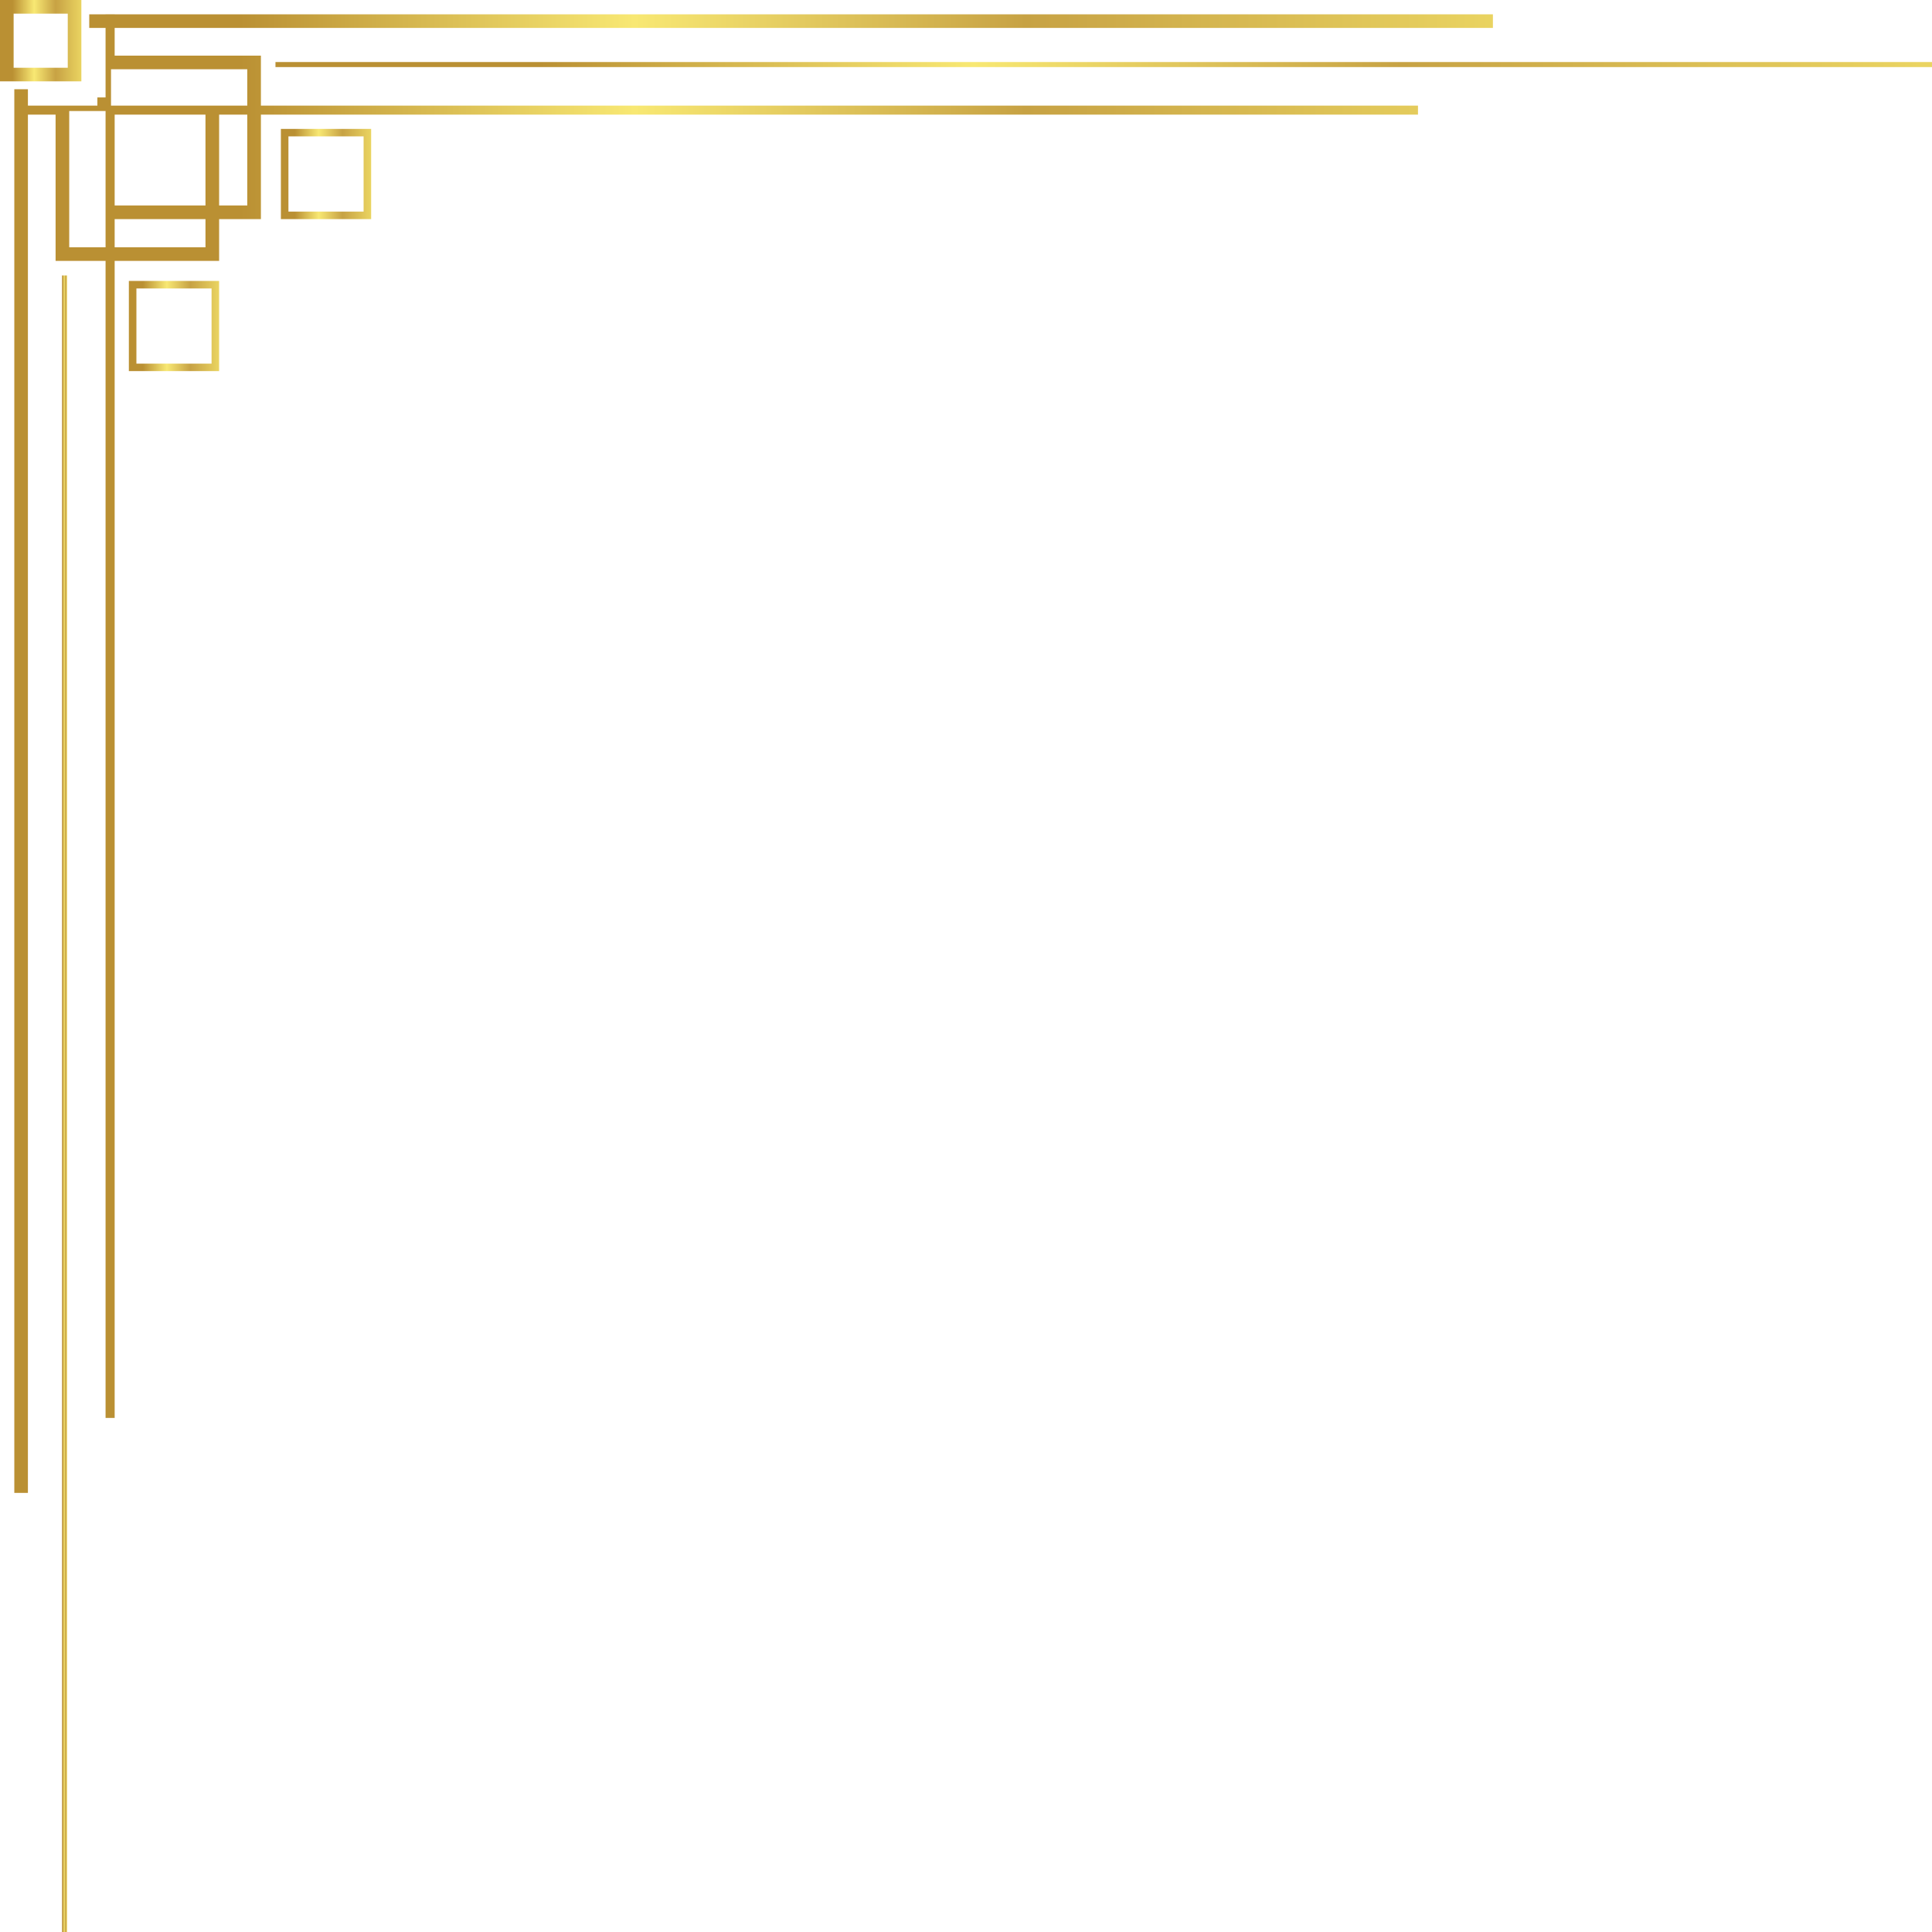
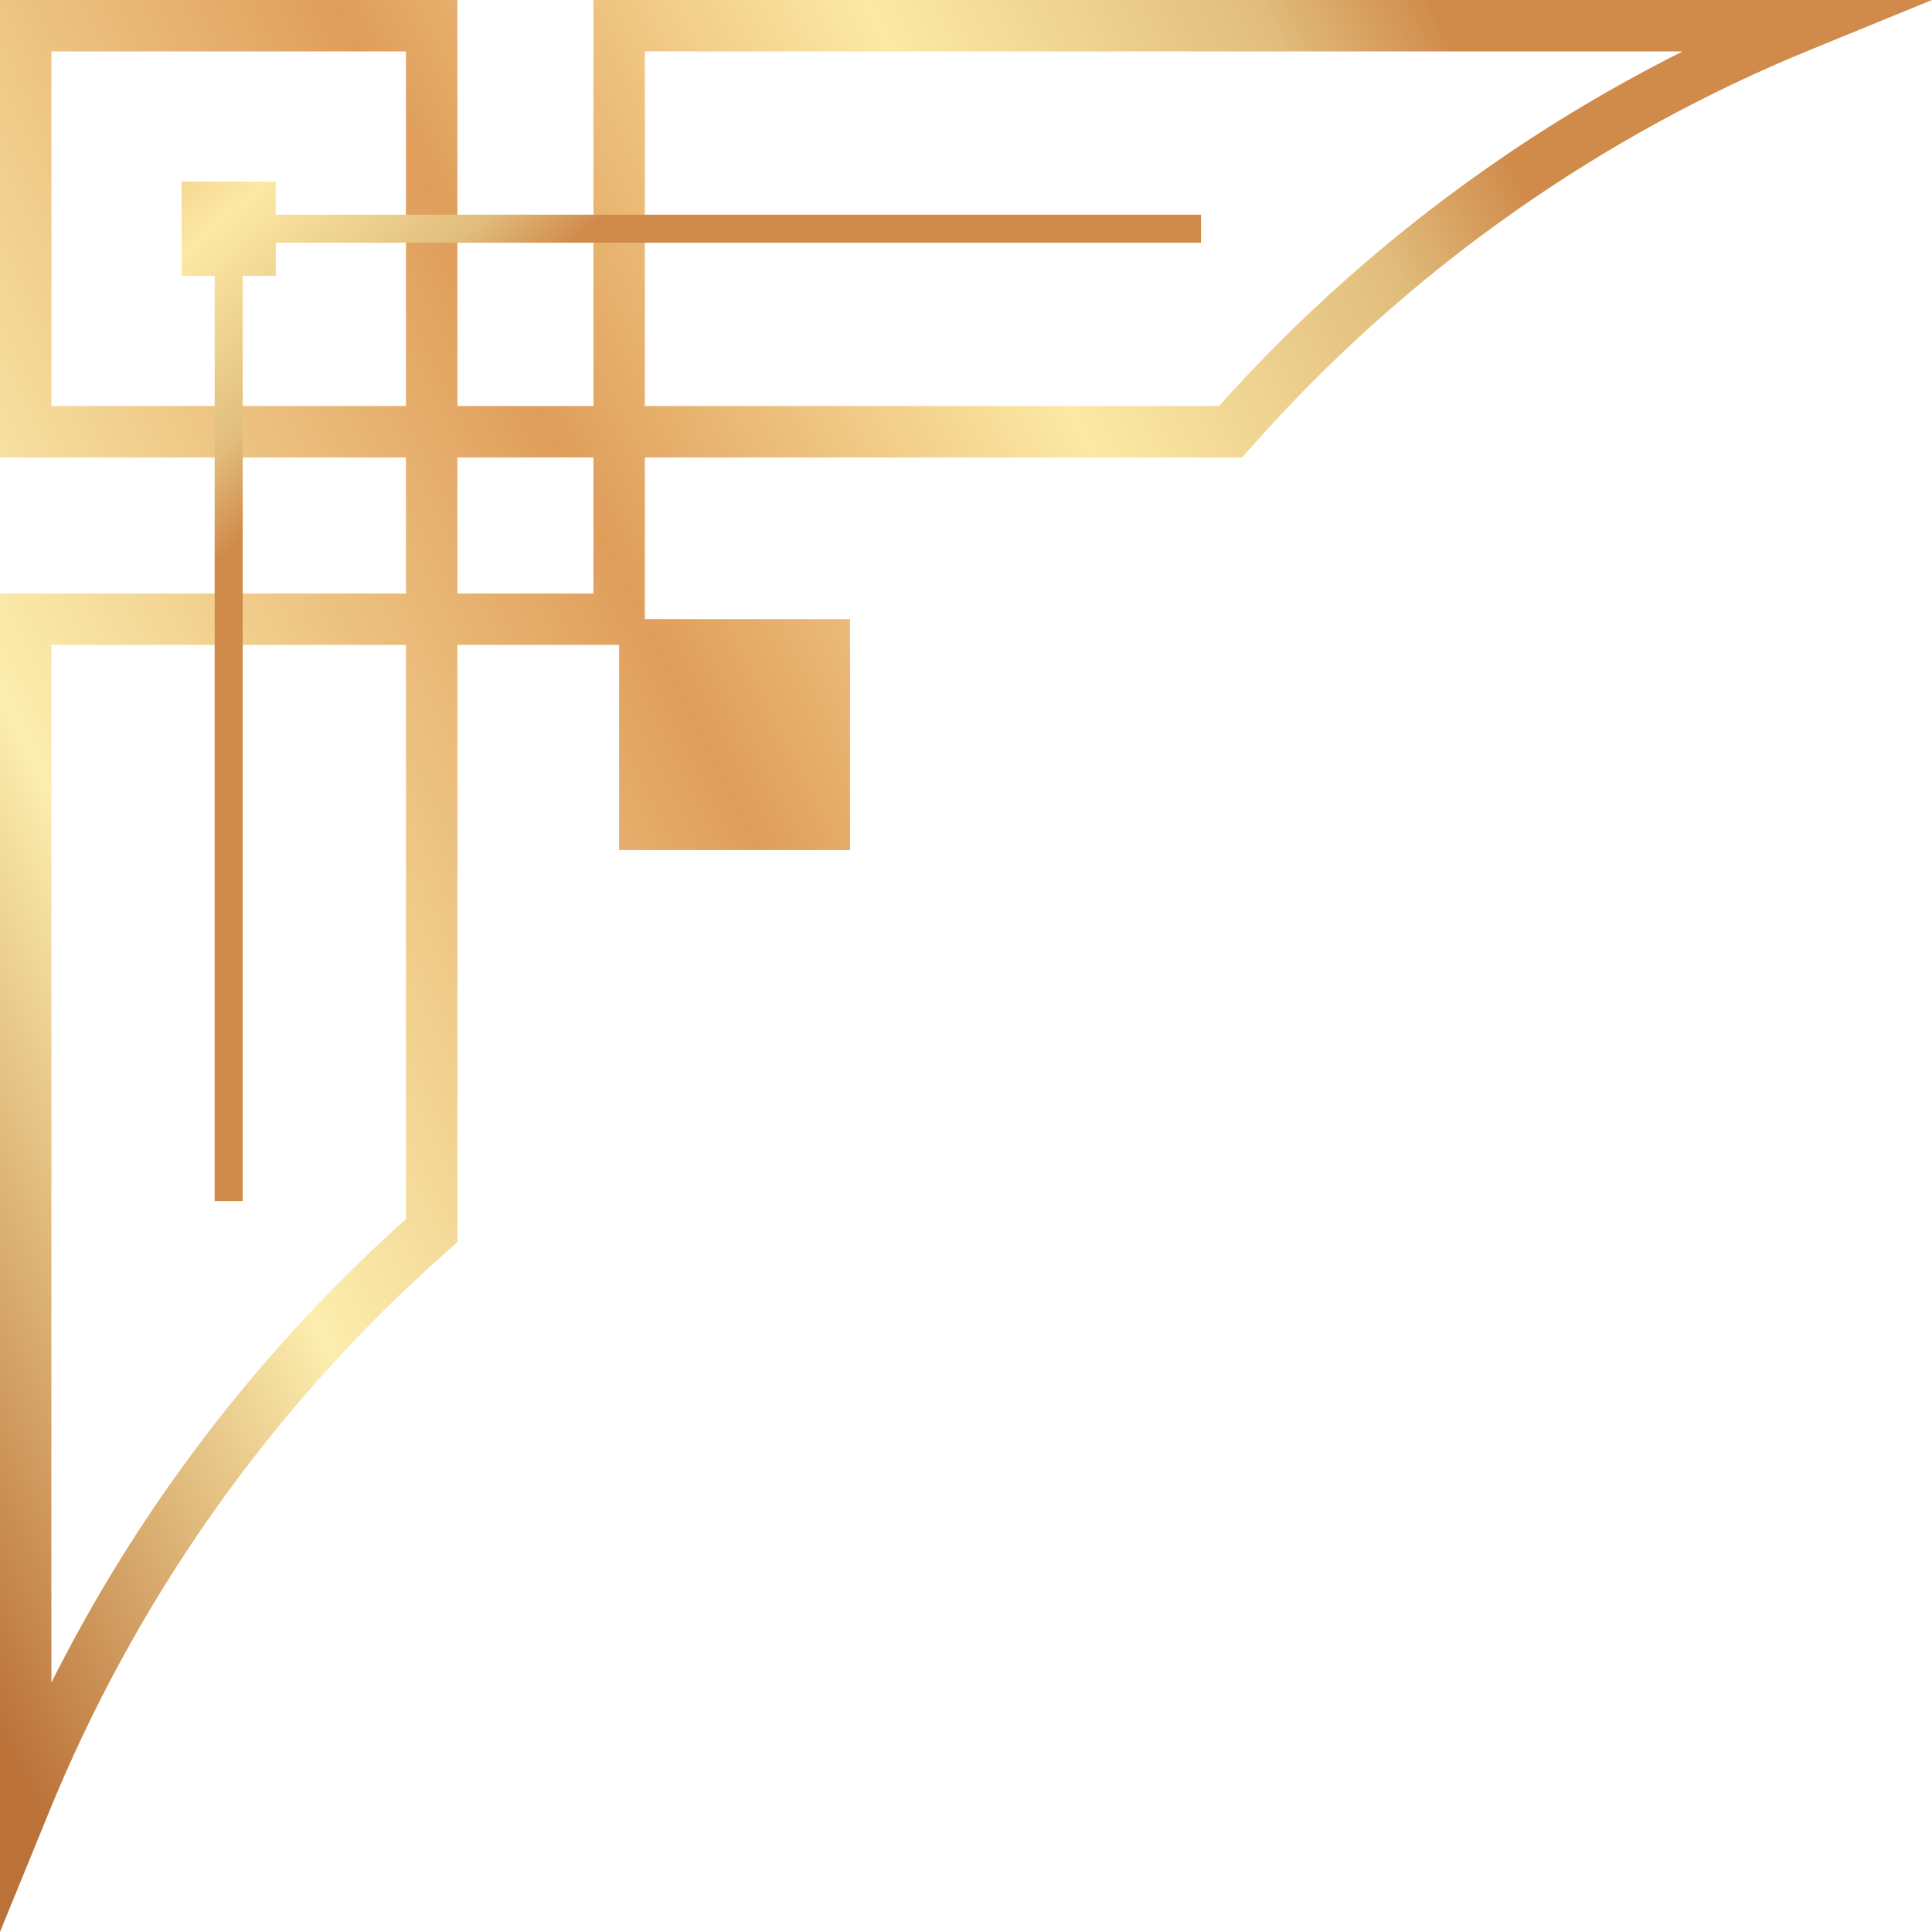
- <svg xmlns="http://www.w3.org/2000/svg" xmlns:xlink="http://www.w3.org/1999/xlink" width="250" height="250" viewBox="0 0 66.146 66.146" version="1.1" id="svg5215">
-   <defs id="defs5212">
-     <clipPath clipPathUnits="userSpaceOnUse" id="clipPath702">
-       <path d="m 17007.7,5752.4 h 12.8 V 9942 h -12.8 z" id="path700" />
+ <svg xmlns="http://www.w3.org/2000/svg" width="29.16mm" height="29.16mm" viewBox="0 0 29.16 29.16" version="1.1" id="svg86505">
+   <defs id="defs86502">
+     <clipPath clipPathUnits="userSpaceOnUse" id="clipPath852">
+       <path d="m 6297.78,4116.13 h 245.66 v 151.7 h -443.97 c 29.09,-14.6 57.13,-31.32 83.75,-49.98 41.9,-29.34 80.42,-63.55 114.56,-101.72 z m 347.85,0 h 151.7 v 151.7 h -151.7 z m -80.2,-80.2 h 58.2 v 58.19 h -58.2 z m 80.2,-267.65 c 38.16,-34.13 72.37,-72.65 101.72,-114.55 18.67,-26.64 35.38,-54.67 49.98,-83.76 v 443.96 h -151.7 z m 173.7,-305.04 -21.19,51.8 c -18.14,44.38 -41.28,86.79 -68.8,126.06 -29.31,41.84 -63.63,80.19 -101.99,113.99 l -3.72,3.28 v 255.56 h -80.19 v 80.19 h -255.57 l -3.28,3.73 c -33.81,38.37 -72.16,72.68 -113.98,101.99 -39.26,27.5 -81.67,50.65 -126.06,68.81 l -51.79,21.18 h 572.67 v -173.7 h 58.2 v 173.7 h 195.7 v -195.71 h -173.7 v -58.19 h 173.7 z" id="path850" />
    </clipPath>
-     <linearGradient x1="0" y1="0" x2="1" y2="0" gradientUnits="userSpaceOnUse" gradientTransform="matrix(12.8031,0,0,-12.8031,17007.7,7847.2)" spreadMethod="pad" id="linearGradient714">
-       <stop style="stop-opacity:1;stop-color:#ba9033" offset="0" id="stop704" />
-       <stop style="stop-opacity:1;stop-color:#ba9033" offset="0.155" id="stop706" />
-       <stop style="stop-opacity:1;stop-color:#f8e873" offset="0.42" id="stop708" />
-       <stop style="stop-opacity:1;stop-color:#c7a244" offset="0.683" id="stop710" />
-       <stop style="stop-opacity:1;stop-color:#ead461" offset="1" id="stop712" />
+     <linearGradient x1="0" y1="0" x2="1" y2="0" gradientUnits="userSpaceOnUse" gradientTransform="matrix(390,-783.334,-783.334,-390,6342.05,4418.36)" spreadMethod="pad" id="linearGradient868">
+       <stop style="stop-opacity:1;stop-color:#bb7239" offset="0" id="stop854" />
+       <stop style="stop-opacity:1;stop-color:#fceeae" offset="0.227" id="stop856" />
+       <stop style="stop-opacity:1;stop-color:#e09e5b" offset="0.522" id="stop858" />
+       <stop style="stop-opacity:1;stop-color:#fce9a4" offset="0.753" id="stop860" />
+       <stop style="stop-opacity:1;stop-color:#f1d693" offset="0.827" id="stop862" />
+       <stop style="stop-opacity:1;stop-color:#e1bd7c" offset="0.922" id="stop864" />
+       <stop style="stop-opacity:1;stop-color:#d08a4a" offset="1" id="stop866" />
    </linearGradient>
-     <clipPath clipPathUnits="userSpaceOnUse" id="clipPath724">
-       <path d="m 17195.8,9909.2 h 190.1 V 9719 h -190.1 z m -19.1,-209.1 h 228.3 v 228.1 h -228.3 z" id="path722" />
+     <clipPath clipPathUnits="userSpaceOnUse" id="clipPath878">
+       <path d="m 6455.66,3926.15 v 98.78 h 98.77 v -98.78 z" id="path876" />
    </clipPath>
-     <linearGradient x1="0" y1="0" x2="1" y2="0" gradientUnits="userSpaceOnUse" gradientTransform="matrix(228.26,0,0,-228.26,17176.7,9814.1)" spreadMethod="pad" id="linearGradient736">
-       <stop style="stop-opacity:1;stop-color:#ba9033" offset="0" id="stop726" />
-       <stop style="stop-opacity:1;stop-color:#ba9033" offset="0.155" id="stop728" />
-       <stop style="stop-opacity:1;stop-color:#f8e873" offset="0.42" id="stop730" />
-       <stop style="stop-opacity:1;stop-color:#c7a244" offset="0.683" id="stop732" />
-       <stop style="stop-opacity:1;stop-color:#ead461" offset="1" id="stop734" />
+     <linearGradient x1="0" y1="0" x2="1" y2="0" gradientUnits="userSpaceOnUse" gradientTransform="matrix(389.997,-783.328,-783.328,-389.997,6296,4395.42)" spreadMethod="pad" id="linearGradient894">
+       <stop style="stop-opacity:1;stop-color:#bb7239" offset="0" id="stop880" />
+       <stop style="stop-opacity:1;stop-color:#fceeae" offset="0.227" id="stop882" />
+       <stop style="stop-opacity:1;stop-color:#e09e5b" offset="0.522" id="stop884" />
+       <stop style="stop-opacity:1;stop-color:#fce9a4" offset="0.753" id="stop886" />
+       <stop style="stop-opacity:1;stop-color:#f1d693" offset="0.827" id="stop888" />
+       <stop style="stop-opacity:1;stop-color:#e1bd7c" offset="0.922" id="stop890" />
+       <stop style="stop-opacity:1;stop-color:#d08a4a" offset="1" id="stop892" />
    </linearGradient>
-     <clipPath clipPathUnits="userSpaceOnUse" id="clipPath746">
-       <path d="m 17547.5,10481.8 v -12.8 h 4189.6 v 12.8 z" id="path744" />
+     <clipPath clipPathUnits="userSpaceOnUse" id="clipPath904">
+       <path d="m 6741.62,4212.12 h -40.28 v -14.14 H 6305.5 v -12 h 395.84 v -14.14 h 14.15 v -395.85 h 11.99 v 395.85 h 14.14 z" id="path902" />
    </clipPath>
-     <linearGradient x1="0" y1="0" x2="1" y2="0" gradientUnits="userSpaceOnUse" gradientTransform="matrix(4189.56,0,0,-4189.56,17547.5,10475.4)" spreadMethod="pad" id="linearGradient758">
-       <stop style="stop-opacity:1;stop-color:#ba9033" offset="0" id="stop748" />
-       <stop style="stop-opacity:1;stop-color:#ba9033" offset="0.155" id="stop750" />
-       <stop style="stop-opacity:1;stop-color:#f8e873" offset="0.42" id="stop752" />
-       <stop style="stop-opacity:1;stop-color:#c7a244" offset="0.683" id="stop754" />
-       <stop style="stop-opacity:1;stop-color:#ead461" offset="1" id="stop756" />
+     <linearGradient x1="0" y1="0" x2="1" y2="0" gradientUnits="userSpaceOnUse" gradientTransform="matrix(-330.472,-293.991,-293.991,330.472,6987.69,4406.17)" spreadMethod="pad" id="linearGradient920">
+       <stop style="stop-opacity:1;stop-color:#bb7239" offset="0" id="stop906" />
+       <stop style="stop-opacity:1;stop-color:#fceeae" offset="0.227" id="stop908" />
+       <stop style="stop-opacity:1;stop-color:#e09e5b" offset="0.522" id="stop910" />
+       <stop style="stop-opacity:1;stop-color:#fce9a4" offset="0.753" id="stop912" />
+       <stop style="stop-opacity:1;stop-color:#f1d693" offset="0.827" id="stop914" />
+       <stop style="stop-opacity:1;stop-color:#e1bd7c" offset="0.922" id="stop916" />
+       <stop style="stop-opacity:1;stop-color:#d08a4a" offset="1" id="stop918" />
    </linearGradient>
-     <clipPath clipPathUnits="userSpaceOnUse" id="clipPath768">
-       <path d="m 17476.2,10371.6 h -344.6 v 92 h 344.6 z m 0,-252.6 h -71.2 v 229.8 h 71.2 z m -105.7,-105.8 h -229.7 v 71.4 h 229.7 z m -252.7,0 h -91.9 v 344.7 h 91.9 v -273.3 z m 252.7,335.6 V 10119 h -229.7 v 229.8 z m 140.2,149.2 h -369.9 v 70.1 h 3485.8 v 34.4 h -3485.8 v 0.1 h -23 v -0.1 h -41.3 v -34.4 h 41.3 v -70.1 -105.7 h -20.7 v -20.7 h -105.7 -70 v 41.4 H 16887 V 6862.9 h 34.4 v 3485.9 h 70 v -370 h 126.4 V 7052.5 h 23 v 2926.3 h 264.2 v 105.8 h 105.7 v 264.2 h 2926.4 v 22.8 h -2926.4 z" id="path766" />
-     </clipPath>
-     <linearGradient x1="0" y1="0" x2="1" y2="0" gradientUnits="userSpaceOnUse" gradientTransform="matrix(3739.62,0,0,-3739.62,16887,8732.7)" spreadMethod="pad" id="linearGradient780">
-       <stop style="stop-opacity:1;stop-color:#ba9033" offset="0" id="stop770" />
-       <stop style="stop-opacity:1;stop-color:#ba9033" offset="0.155" id="stop772" />
-       <stop style="stop-opacity:1;stop-color:#f8e873" offset="0.42" id="stop774" />
-       <stop style="stop-opacity:1;stop-color:#c7a244" offset="0.683" id="stop776" />
-       <stop style="stop-opacity:1;stop-color:#ead461" offset="1" id="stop778" />
-     </linearGradient>
-     <clipPath clipPathUnits="userSpaceOnUse" id="clipPath790">
-       <path d="m 17580.3,10293.8 h 190.1 v -190.3 h -190.1 z m -19.1,-209.2 h 228.3 v 228.1 h -228.3 z" id="path788" />
-     </clipPath>
-     <linearGradient x1="0" y1="0" x2="1" y2="0" gradientUnits="userSpaceOnUse" gradientTransform="matrix(228.26,0,0,-228.26,17561.2,10198.6)" spreadMethod="pad" id="linearGradient802">
-       <stop style="stop-opacity:1;stop-color:#ba9033" offset="0" id="stop792" />
-       <stop style="stop-opacity:1;stop-color:#ba9033" offset="0.155" id="stop794" />
-       <stop style="stop-opacity:1;stop-color:#f8e873" offset="0.42" id="stop796" />
-       <stop style="stop-opacity:1;stop-color:#c7a244" offset="0.683" id="stop798" />
-       <stop style="stop-opacity:1;stop-color:#ead461" offset="1" id="stop800" />
-     </linearGradient>
-     <clipPath clipPathUnits="userSpaceOnUse" id="clipPath812">
-       <path d="m 17022.2,10467.3 h -136.9 v 136.9 h 136.9 z m 34.4,171.4 h -205.8 v -205.8 h 205.8 z" id="path810" />
-     </clipPath>
-     <linearGradient x1="0" y1="0" x2="1" y2="0" gradientUnits="userSpaceOnUse" gradientTransform="matrix(205.826,0,0,-205.826,16850.8,10535.8)" spreadMethod="pad" id="linearGradient824">
-       <stop style="stop-opacity:1;stop-color:#ba9033" offset="0" id="stop814" />
-       <stop style="stop-opacity:1;stop-color:#ba9033" offset="0.155" id="stop816" />
-       <stop style="stop-opacity:1;stop-color:#f8e873" offset="0.42" id="stop818" />
-       <stop style="stop-opacity:1;stop-color:#c7a244" offset="0.683" id="stop820" />
-       <stop style="stop-opacity:1;stop-color:#ead461" offset="1" id="stop822" />
-     </linearGradient>
-     <clipPath clipPathUnits="userSpaceOnUse" id="clipPath702-0">
-       <path d="m 17007.7,5752.4 h 12.8 V 9942 h -12.8 z" id="path700-3" />
-     </clipPath>
-     <clipPath clipPathUnits="userSpaceOnUse" id="clipPath724-7">
-       <path d="m 17195.8,9909.2 h 190.1 V 9719 h -190.1 z m -19.1,-209.1 h 228.3 v 228.1 h -228.3 z" id="path722-9" />
-     </clipPath>
-     <clipPath clipPathUnits="userSpaceOnUse" id="clipPath746-4">
-       <path d="m 17547.5,10481.8 v -12.8 h 4189.6 v 12.8 z" id="path744-7" />
-     </clipPath>
-     <clipPath clipPathUnits="userSpaceOnUse" id="clipPath768-6">
-       <path d="m 17476.2,10371.6 h -344.6 v 92 h 344.6 z m 0,-252.6 h -71.2 v 229.8 h 71.2 z m -105.7,-105.8 h -229.7 v 71.4 h 229.7 z m -252.7,0 h -91.9 v 344.7 h 91.9 v -273.3 z m 252.7,335.6 V 10119 h -229.7 v 229.8 z m 140.2,149.2 h -369.9 v 70.1 h 3485.8 v 34.4 h -3485.8 v 0.1 h -23 v -0.1 h -41.3 v -34.4 h 41.3 v -70.1 -105.7 h -20.7 v -20.7 h -105.7 -70 v 41.4 H 16887 V 6862.9 h 34.4 v 3485.9 h 70 v -370 h 126.4 V 7052.5 h 23 v 2926.3 h 264.2 v 105.8 h 105.7 v 264.2 h 2926.4 v 22.8 h -2926.4 z" id="path766-7" />
-     </clipPath>
-     <clipPath clipPathUnits="userSpaceOnUse" id="clipPath790-1">
-       <path d="m 17580.3,10293.8 h 190.1 v -190.3 h -190.1 z m -19.1,-209.2 h 228.3 v 228.1 h -228.3 z" id="path788-3" />
-     </clipPath>
-     <clipPath clipPathUnits="userSpaceOnUse" id="clipPath812-6">
-       <path d="m 17022.2,10467.3 h -136.9 v 136.9 h 136.9 z m 34.4,171.4 h -205.8 v -205.8 h 205.8 z" id="path810-4" />
-     </clipPath>
-     <clipPath clipPathUnits="userSpaceOnUse" id="clipPath702-7">
-       <path d="m 17007.7,5752.4 h 12.8 V 9942 h -12.8 z" id="path700-8" />
-     </clipPath>
-     <linearGradient xlink:href="#linearGradient714" id="linearGradient3101" gradientUnits="userSpaceOnUse" gradientTransform="matrix(12.8031,0,0,-12.8031,17007.7,7847.2)" x1="0" y1="0" x2="1" y2="0" spreadMethod="pad" />
-     <clipPath clipPathUnits="userSpaceOnUse" id="clipPath724-0">
-       <path d="m 17195.8,9909.2 h 190.1 V 9719 h -190.1 z m -19.1,-209.1 h 228.3 v 228.1 h -228.3 z" id="path722-8" />
-     </clipPath>
-     <linearGradient xlink:href="#linearGradient736" id="linearGradient3103" gradientUnits="userSpaceOnUse" gradientTransform="matrix(228.26,0,0,-228.26,17176.7,9814.1)" x1="0" y1="0" x2="1" y2="0" spreadMethod="pad" />
-     <clipPath clipPathUnits="userSpaceOnUse" id="clipPath746-9">
-       <path d="m 17547.5,10481.8 v -12.8 h 4189.6 v 12.8 z" id="path744-0" />
-     </clipPath>
-     <linearGradient xlink:href="#linearGradient758" id="linearGradient3105" gradientUnits="userSpaceOnUse" gradientTransform="matrix(4189.56,0,0,-4189.56,17547.5,10475.4)" x1="0" y1="0" x2="1" y2="0" spreadMethod="pad" />
-     <clipPath clipPathUnits="userSpaceOnUse" id="clipPath768-2">
-       <path d="m 17476.2,10371.6 h -344.6 v 92 h 344.6 z m 0,-252.6 h -71.2 v 229.8 h 71.2 z m -105.7,-105.8 h -229.7 v 71.4 h 229.7 z m -252.7,0 h -91.9 v 344.7 h 91.9 v -273.3 z m 252.7,335.6 V 10119 h -229.7 v 229.8 z m 140.2,149.2 h -369.9 v 70.1 h 3485.8 v 34.4 h -3485.8 v 0.1 h -23 v -0.1 h -41.3 v -34.4 h 41.3 v -70.1 -105.7 h -20.7 v -20.7 h -105.7 -70 v 41.4 H 16887 V 6862.9 h 34.4 v 3485.9 h 70 v -370 h 126.4 V 7052.5 h 23 v 2926.3 h 264.2 v 105.8 h 105.7 v 264.2 h 2926.4 v 22.8 h -2926.4 z" id="path766-1" />
-     </clipPath>
-     <linearGradient xlink:href="#linearGradient780" id="linearGradient3107" gradientUnits="userSpaceOnUse" gradientTransform="matrix(3739.62,0,0,-3739.62,16887,8732.7)" x1="0" y1="0" x2="1" y2="0" spreadMethod="pad" />
-     <clipPath clipPathUnits="userSpaceOnUse" id="clipPath790-9">
-       <path d="m 17580.3,10293.8 h 190.1 v -190.3 h -190.1 z m -19.1,-209.2 h 228.3 v 228.1 h -228.3 z" id="path788-4" />
-     </clipPath>
-     <linearGradient xlink:href="#linearGradient802" id="linearGradient3109" gradientUnits="userSpaceOnUse" gradientTransform="matrix(228.26,0,0,-228.26,17561.2,10198.6)" x1="0" y1="0" x2="1" y2="0" spreadMethod="pad" />
-     <clipPath clipPathUnits="userSpaceOnUse" id="clipPath812-8">
-       <path d="m 17022.2,10467.3 h -136.9 v 136.9 h 136.9 z m 34.4,171.4 h -205.8 v -205.8 h 205.8 z" id="path810-42" />
-     </clipPath>
-     <linearGradient xlink:href="#linearGradient824" id="linearGradient3111" gradientUnits="userSpaceOnUse" gradientTransform="matrix(205.826,0,0,-205.826,16850.8,10535.8)" x1="0" y1="0" x2="1" y2="0" spreadMethod="pad" />
  </defs>
-   <g id="layer1">
-     <g id="g2516" transform="matrix(0.1015275,0,0,0.1015275,-228.1093,-126.7239)">
-       <g id="g2484" style="display:inline" transform="matrix(0.1333333,0,0,-0.1333333,0,2666.667)">
-         <g id="g2482" clip-path="url(#clipPath702-7)">
-           <path d="m 17007.7,5752.4 h 12.8 V 9942 h -12.8 V 5752.4" style="fill:url(#linearGradient3101);fill-opacity:1;fill-rule:nonzero;stroke:none" id="path2480" />
+   <g id="layer1" transform="translate(30.70161,-124.7842)">
+     <g id="g86446" transform="matrix(0,-0.03527778,-0.03527778,0,120.6337,365.3553)">
+       <g id="g846">
+         <g id="g848" clip-path="url(#clipPath852)">
+           <path d="m 6297.78,4116.13 h 245.66 v 151.7 h -443.97 c 29.09,-14.6 57.13,-31.32 83.75,-49.98 41.9,-29.34 80.42,-63.55 114.56,-101.72 z m 347.85,0 h 151.7 v 151.7 h -151.7 z m -80.2,-80.2 h 58.2 v 58.19 h -58.2 z m 80.2,-267.65 c 38.16,-34.13 72.37,-72.65 101.72,-114.55 18.67,-26.64 35.38,-54.67 49.98,-83.76 v 443.96 h -151.7 z m 173.7,-305.04 -21.19,51.8 c -18.14,44.38 -41.28,86.79 -68.8,126.06 -29.31,41.84 -63.63,80.19 -101.99,113.99 l -3.72,3.28 v 255.56 h -80.19 v 80.19 h -255.57 l -3.28,3.73 c -33.81,38.37 -72.16,72.68 -113.98,101.99 -39.26,27.5 -81.67,50.65 -126.06,68.81 l -51.79,21.18 h 572.67 v -173.7 h 58.2 v 173.7 h 195.7 v -195.71 h -173.7 v -58.19 h 173.7 v -572.69" style="fill:url(#linearGradient868);fill-opacity:1;fill-rule:nonzero;stroke:none" id="path870" />
        </g>
      </g>
-       <g id="g2490" style="display:inline" transform="matrix(0.1333333,0,0,-0.1333333,0,2666.667)">
-         <g id="g2488" clip-path="url(#clipPath724-0)">
-           <path d="m 17195.8,9909.2 h 190.1 V 9719 h -190.1 z m -19.1,-209.1 h 228.3 v 228.1 h -228.3 v -228.1" style="fill:url(#linearGradient3103);fill-opacity:1;fill-rule:nonzero;stroke:none" id="path2486" />
+       <g id="g872">
+         <g id="g874" clip-path="url(#clipPath878)">
+           <path d="m 6455.66,3926.15 v 98.78 h 98.77 v -98.78 h -98.77" style="fill:url(#linearGradient894);fill-opacity:1;fill-rule:nonzero;stroke:none" id="path896" />
        </g>
      </g>
-       <g id="g2496" style="display:inline" transform="matrix(0.1333333,0,0,-0.1333333,0,2666.667)">
-         <g id="g2494" clip-path="url(#clipPath746-9)">
-           <path d="m 17547.5,10481.8 v -12.8 h 4189.6 v 12.8 h -4189.6" style="fill:url(#linearGradient3105);fill-opacity:1;fill-rule:nonzero;stroke:none" id="path2492" />
-         </g>
-       </g>
-       <g id="g2502" style="display:inline" transform="matrix(0.1333333,0,0,-0.1333333,0,2666.667)">
-         <g id="g2500" clip-path="url(#clipPath768-2)">
-           <path d="m 17476.2,10371.6 h -344.6 v 92 h 344.6 z m 0,-252.6 h -71.2 v 229.8 h 71.2 z m -105.7,-105.8 h -229.7 v 71.4 h 229.7 z m -252.7,0 h -91.9 v 344.7 h 91.9 v -273.3 z m 252.7,335.6 V 10119 h -229.7 v 229.8 z m 140.2,149.2 h -369.9 v 70.1 h 3485.8 v 34.4 h -3485.8 v 0.1 h -23 v -0.1 h -41.3 v -34.4 h 41.3 v -70.1 -105.7 h -20.7 v -20.7 h -105.7 -70 v 41.4 H 16887 V 6862.9 h 34.4 v 3485.9 h 70 v -370 h 126.4 V 7052.5 h 23 v 2926.3 h 264.2 v 105.8 h 105.7 v 264.2 h 2926.4 v 22.8 h -2926.4 v 126.4" style="fill:url(#linearGradient3107);fill-opacity:1;fill-rule:nonzero;stroke:none" id="path2498" />
-         </g>
-       </g>
-       <g id="g2508" style="display:inline" transform="matrix(0.1333333,0,0,-0.1333333,0,2666.667)">
-         <g id="g2506" clip-path="url(#clipPath790-9)">
-           <path d="m 17580.3,10293.8 h 190.1 v -190.3 h -190.1 z m -19.1,-209.2 h 228.3 v 228.1 h -228.3 v -228.1" style="fill:url(#linearGradient3109);fill-opacity:1;fill-rule:nonzero;stroke:none" id="path2504" />
-         </g>
-       </g>
-       <g id="g2514" style="display:inline" transform="matrix(0.1333333,0,0,-0.1333333,0,2666.667)">
-         <g id="g2512" clip-path="url(#clipPath812-8)">
-           <path d="m 17022.2,10467.3 h -136.9 v 136.9 h 136.9 z m 34.4,171.4 h -205.8 v -205.8 h 205.8 v 205.8" style="fill:url(#linearGradient3111);fill-opacity:1;fill-rule:nonzero;stroke:none" id="path2510" />
+       <g id="g898">
+         <g id="g900" clip-path="url(#clipPath904)">
+           <path d="m 6741.62,4212.12 h -40.28 v -14.14 H 6305.5 v -12 h 395.84 v -14.14 h 14.15 v -395.85 h 11.99 v 395.85 h 14.14 v 40.28" style="fill:url(#linearGradient920);fill-opacity:1;fill-rule:nonzero;stroke:none" id="path922" />
        </g>
      </g>
    </g>
  </g>
</svg>
